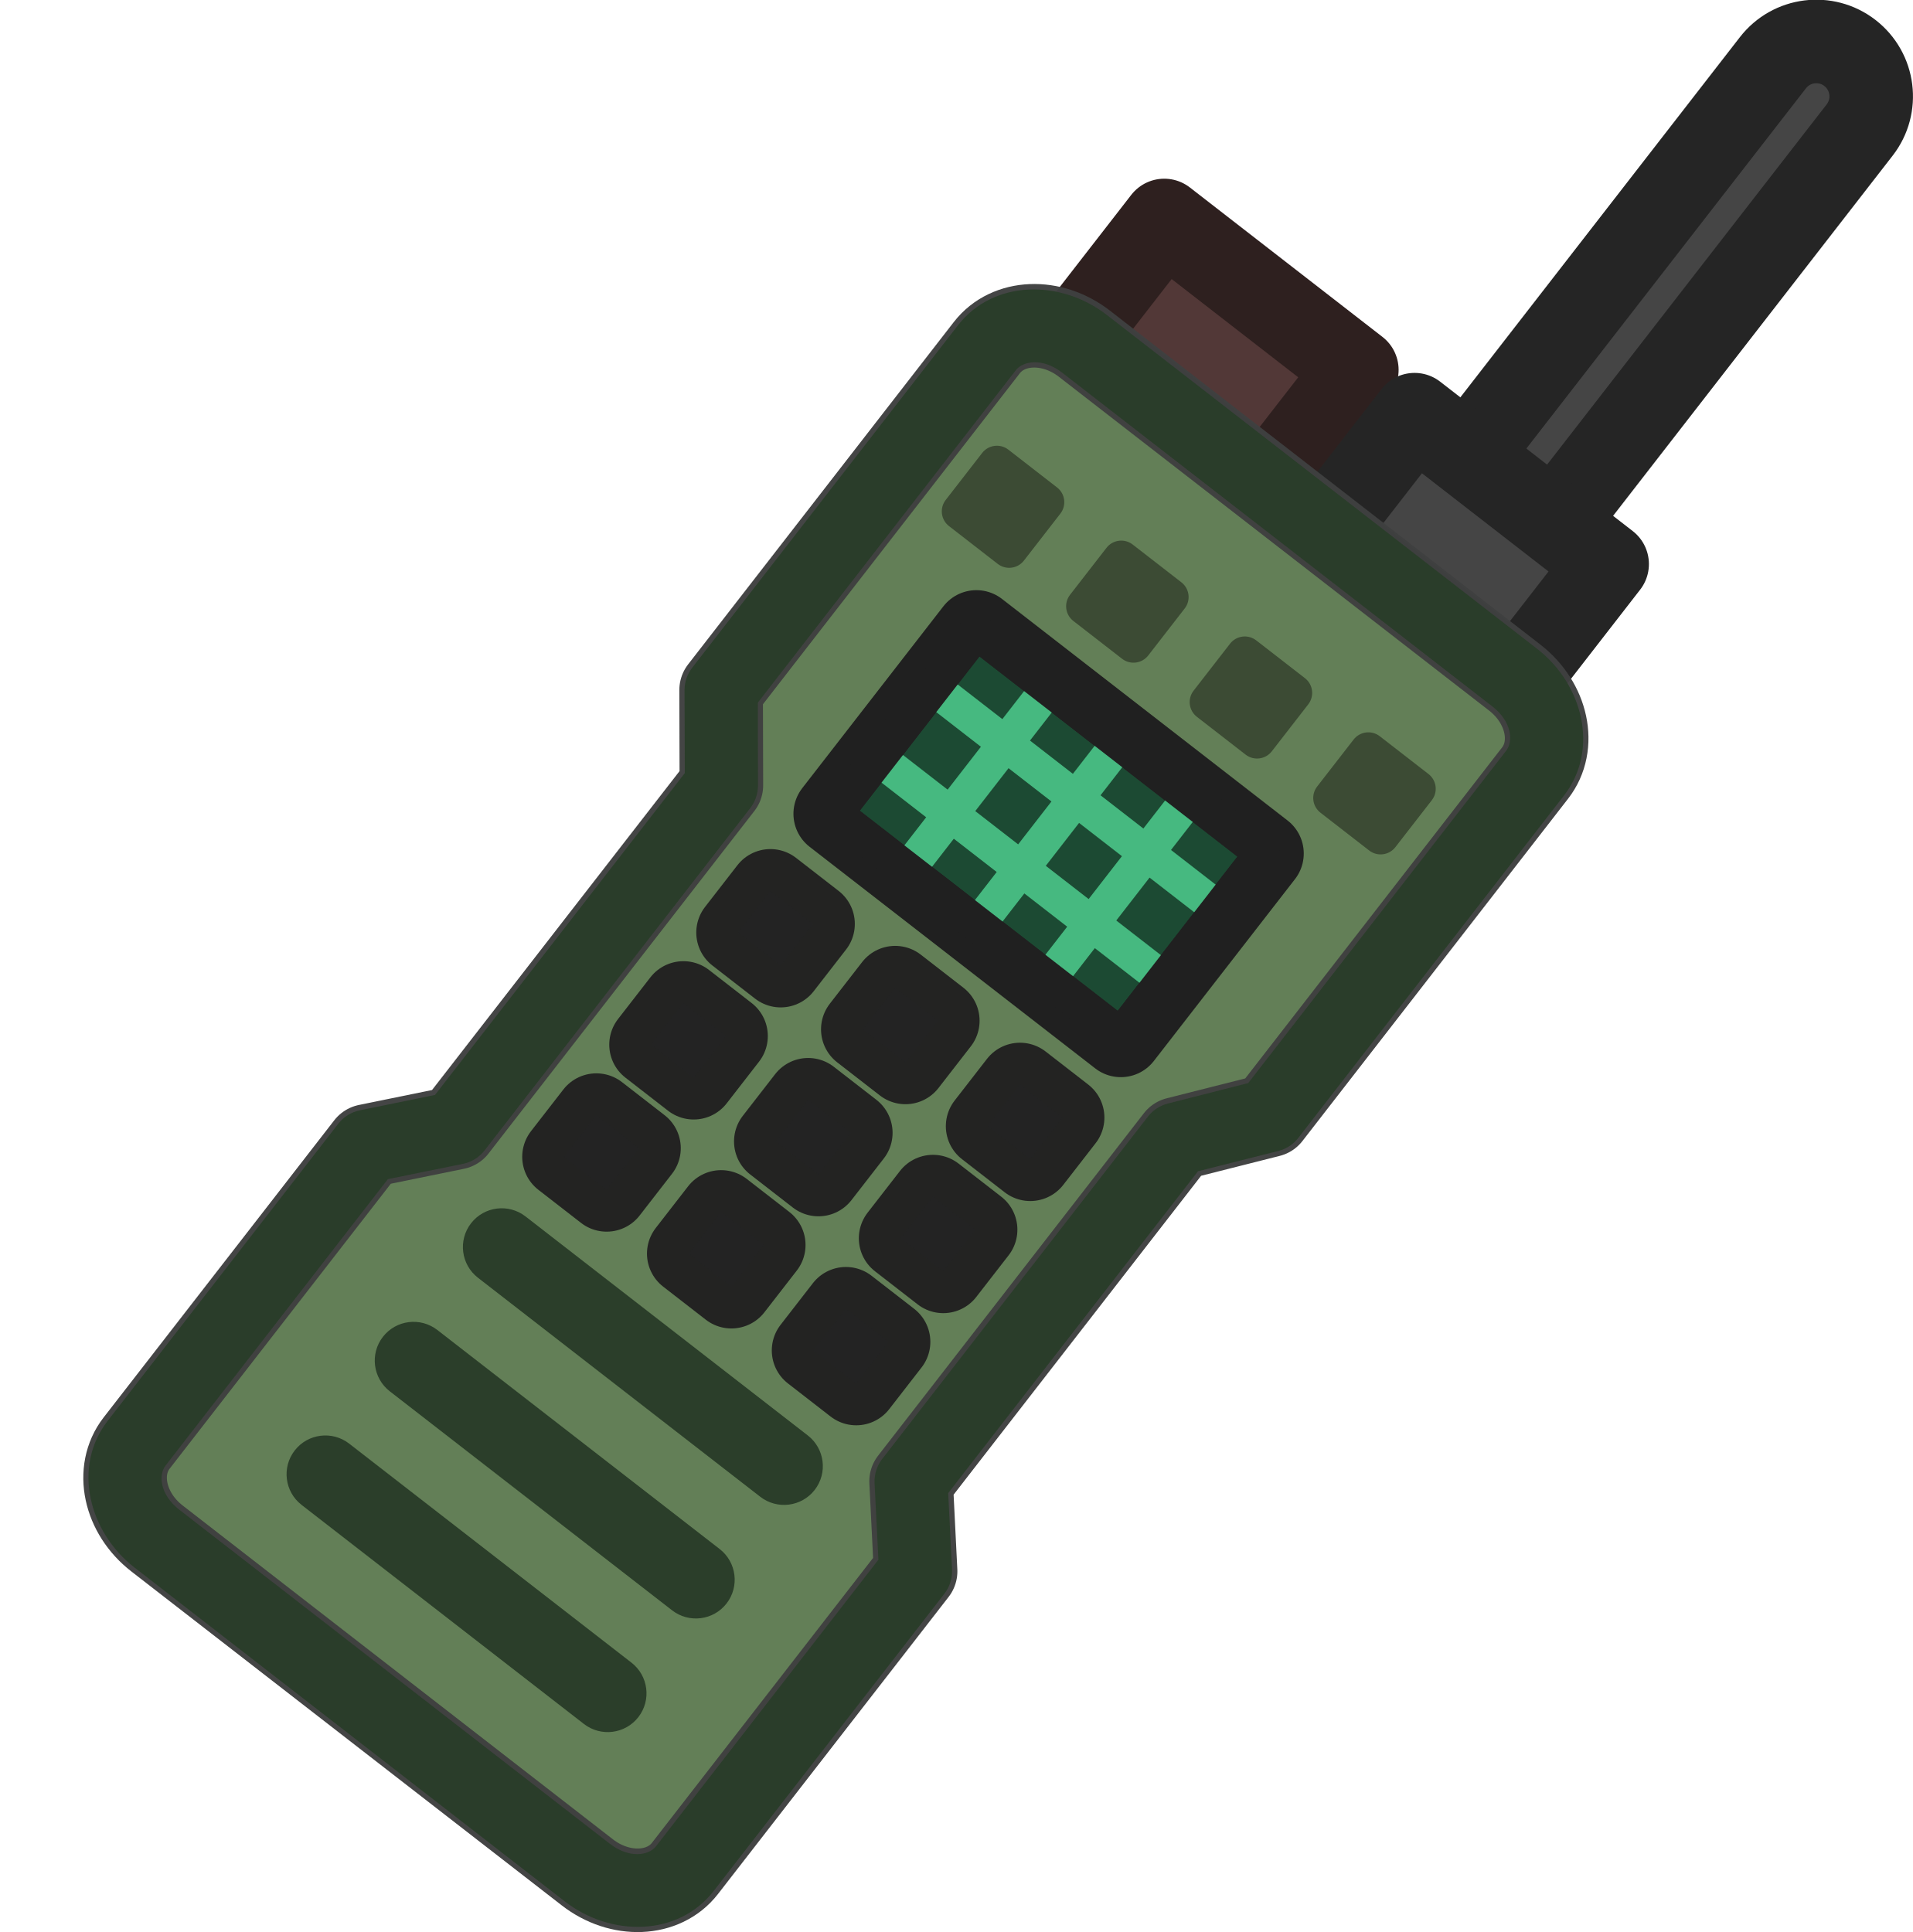
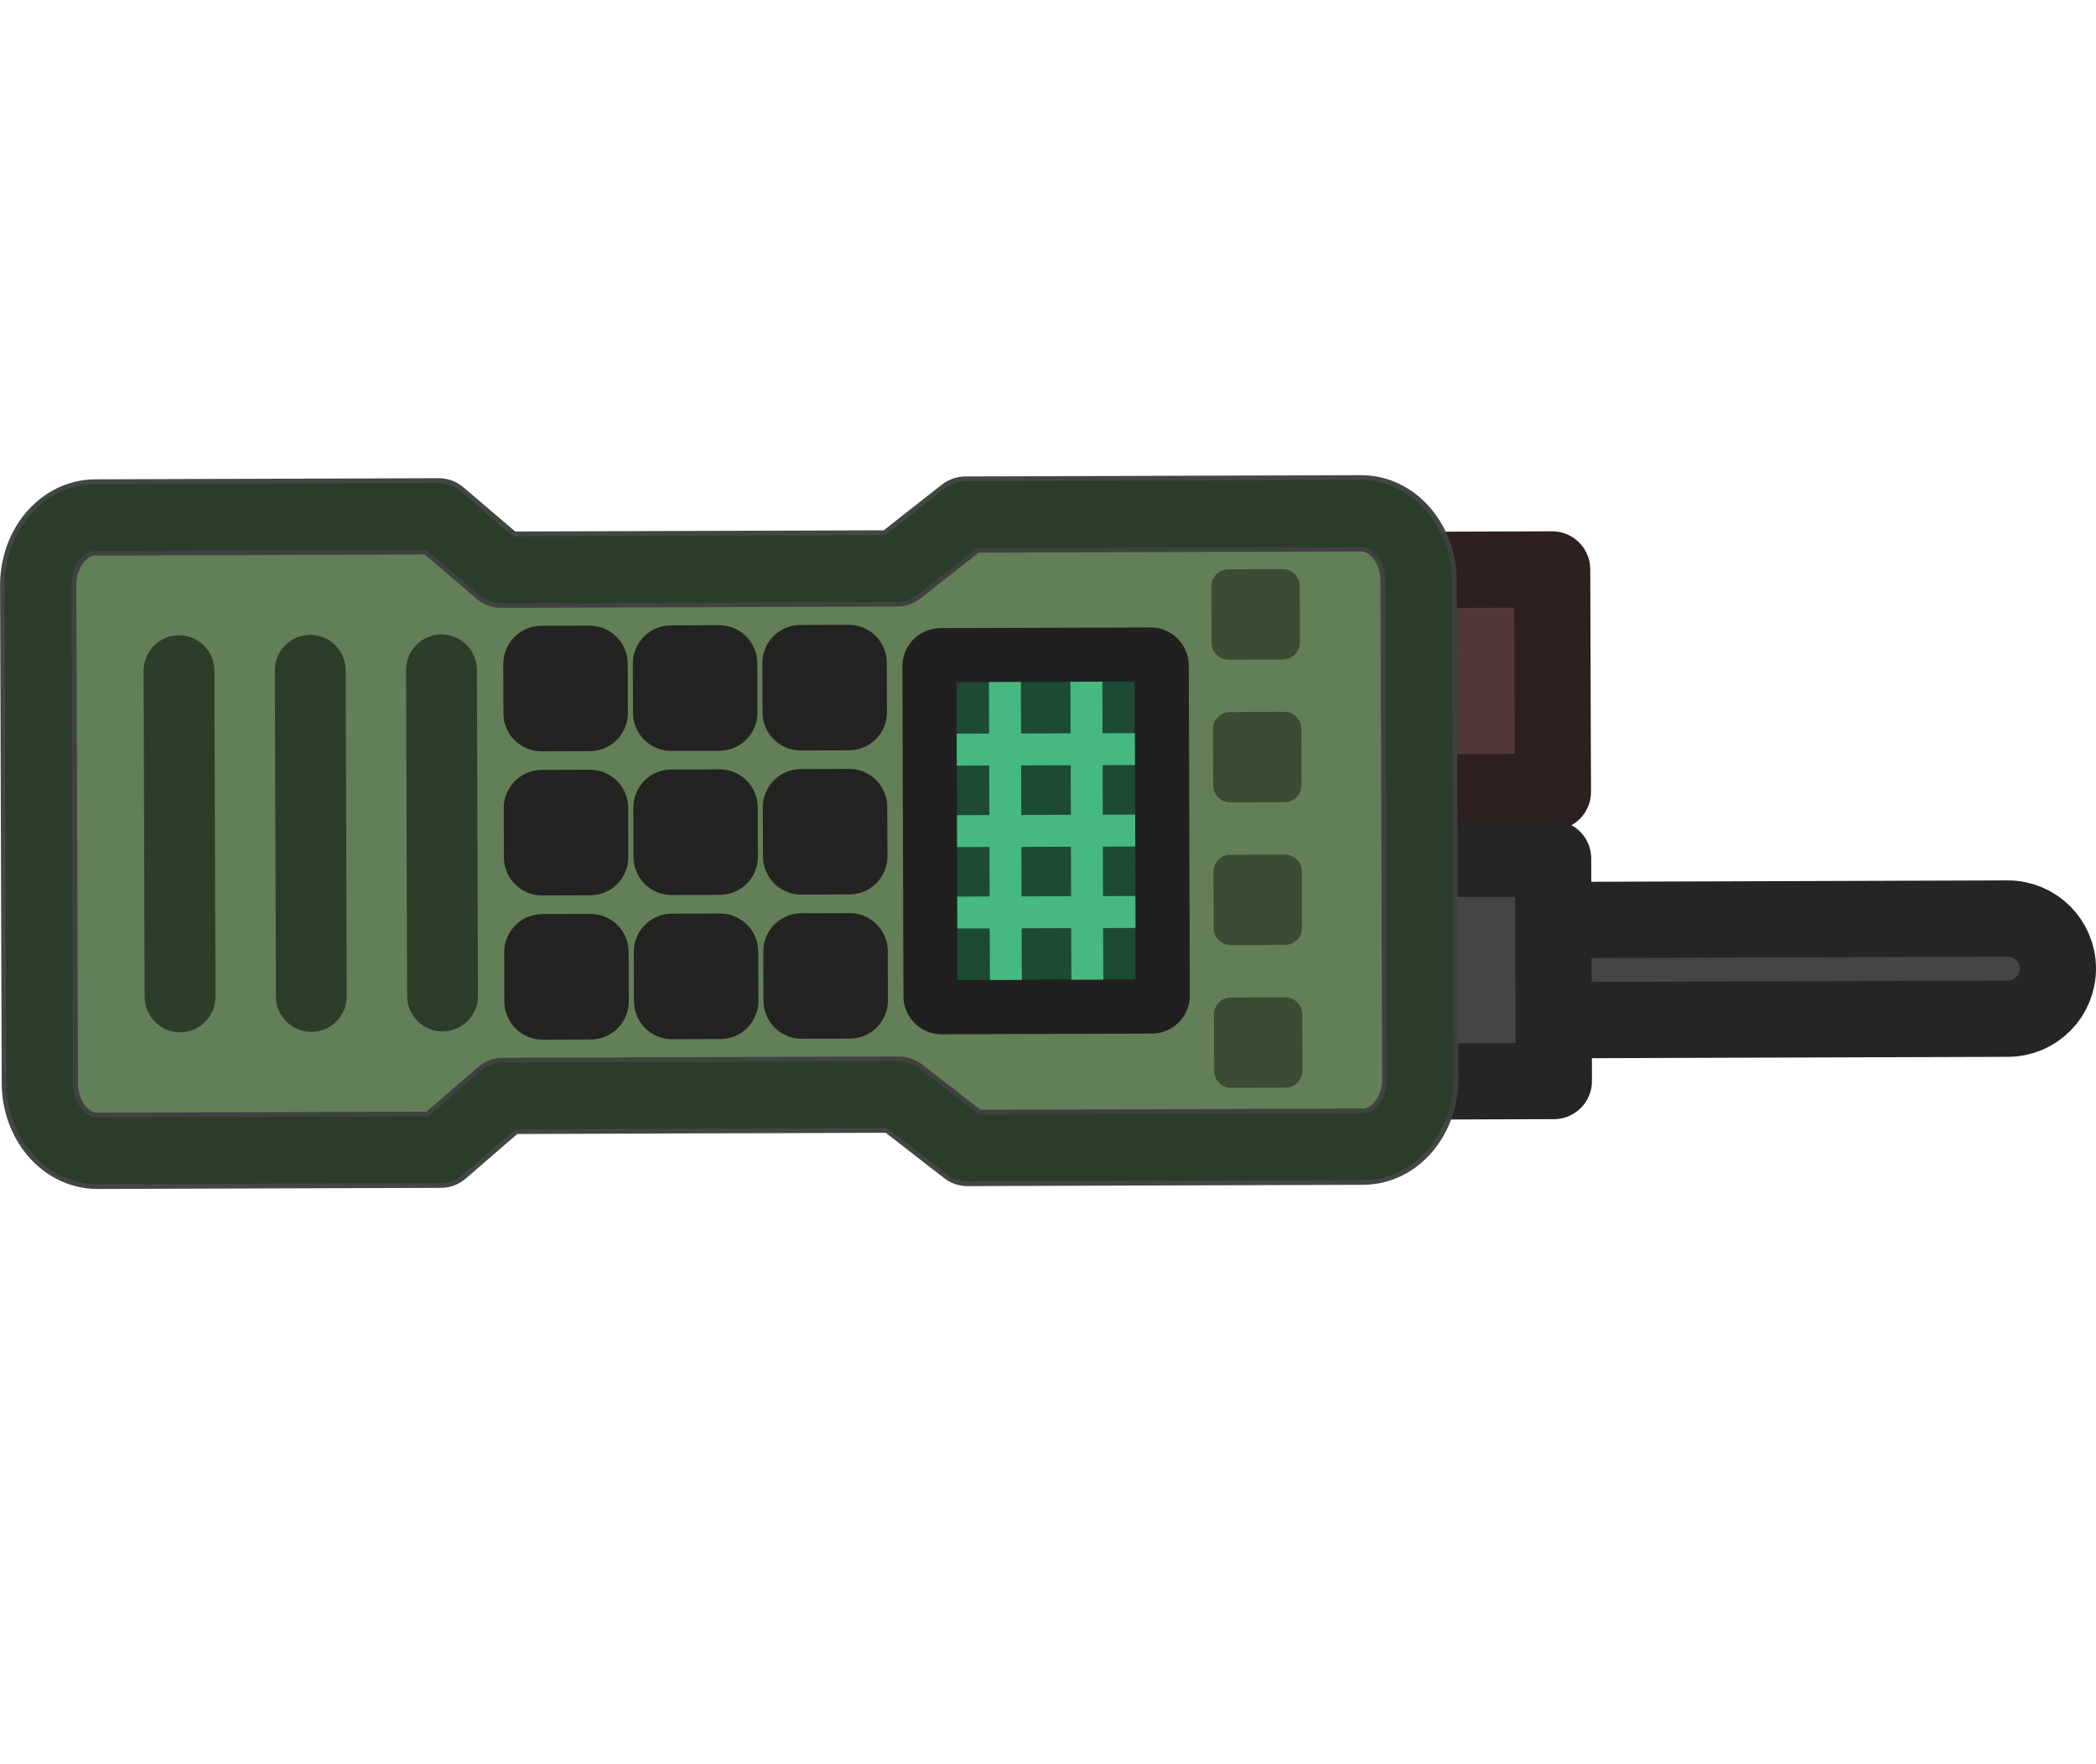
- <svg xmlns="http://www.w3.org/2000/svg" width="96.845" height="97.836" viewBox="0 0 25.624 25.886" version="1.1" id="svg1" xml:space="preserve">
+ <svg xmlns="http://www.w3.org/2000/svg" width="116.285" height="97.836" viewBox="0 0 30.767 25.886" version="1.1" id="svg1" xml:space="preserve">
  <defs id="defs1">
    <style id="style2">
      .cls-1 {
        fill: #bababa;
      }

      .cls-1, .cls-2, .cls-3 {
        isolation: isolate;
        opacity: .997;
        stroke: #303030;
        stroke-linecap: round;
        stroke-miterlimit: 15.118;
        stroke-width: 5px;
      }

      .cls-2 {
        fill: #5a70e0;
      }

      .cls-3 {
        fill: #3f3fe0;
      }

      .cls-4 {
        opacity: .9;
      }
    </style>
  </defs>
  <g id="layer1" transform="translate(-144.5739,92.57818)">
-     <g id="g189-8" transform="matrix(0.7979061,-1.028235,1.028235,0.7979061,97.24921,139.4861)">
-       <rect style="fill:#454545;fill-opacity:1;stroke:#252525;stroke-width:0.86;stroke-linecap:round;stroke-linejoin:round;stroke-dasharray:none;stroke-opacity:1;paint-order:fill markers stroke" id="rect171-7-5-1-7" width="1.13" height="6.124" x="-65.772" y="-174.401" ry="0.565" transform="rotate(90)" />
+     <g id="g189-8" transform="matrix(1.3015,-0.00428615,0.00428615,1.3015,-51.92203,7.252105)">
+       <rect style="fill:#454545;fill-opacity:1;stroke:#252525;stroke-width:0.86;stroke-linecap:round;stroke-linejoin:round;stroke-dasharray:none;stroke-opacity:1;paint-order:fill markers stroke" id="rect171-7-5-1-7" width="1.13" height="6.124" x="-65.772" y="-174.401" ry="0.565" transform="rotate(90)" rx="0.565" />
      <rect style="fill:#523837;fill-opacity:1;stroke:#2e201f;stroke-width:0.86;stroke-linecap:round;stroke-linejoin:round;stroke-dasharray:none;stroke-opacity:1;paint-order:fill markers stroke" id="rect170-0-3-3-1" width="2.509" height="1.526" x="-69.726" y="-168.712" transform="rotate(90)" />
      <rect style="fill:#454545;fill-opacity:1;stroke:#252525;stroke-width:0.86;stroke-linecap:round;stroke-linejoin:round;stroke-dasharray:none;stroke-opacity:1;paint-order:fill markers stroke" id="rect170-4-0-2-3-9" width="2.509" height="1.526" x="-66.465" y="-168.712" transform="rotate(90)" />
      <g id="rect830-8-0-1-6-3" class="st1" style="opacity:0.997;fill:#656565;stroke:#3f4040;stroke-width:1.259;stroke-linecap:round;stroke-linejoin:round;stroke-miterlimit:15.118;stroke-dasharray:none;stroke-opacity:0.972;enable-background:new" transform="matrix(0,0.6832534,-0.6832534,0,2.311433,-135.3054)">
        <path style="color:#000000;fill:#637f57;stroke-width:1.259;stroke-linecap:round;stroke-linejoin:round;stroke-miterlimit:15.118;stroke-dasharray:none" d="m 96.168,-241.337 h 8.207 c 0.623,0 1.124,0.423 1.124,0.948 l 4.6e-4,6.529 -0.885,1.133 v 6.532 l 0.885,1.03 -4.6e-4,5.667 c -4e-5,0.525 -0.502,0.948 -1.124,0.948 h -8.207 c -0.623,0 -1.124,-0.423 -1.124,-0.948 l 5e-5,-5.667 0.884,-1.03 v -6.532 l -0.884,-1.133 -4.9e-5,-6.529 c -4e-6,-0.525 0.502,-0.948 1.124,-0.948 z" id="path174-3-4-6-1" />
      </g>
      <g id="g171-8-1-8-1" transform="matrix(0.3416267,0.5917148,-0.5917148,0.3416267,2.311431,-135.3054)" style="stroke-width:1.259;stroke-dasharray:none">
        <rect id="rect836-1-5-7-7-1-4" x="97.486" y="-231.924" class="st2" width="0.813" height="0.795" style="opacity:0.997;fill:#656565;stroke:#212121;stroke-width:1.259;stroke-linecap:round;stroke-linejoin:round;stroke-miterlimit:15.118;stroke-dasharray:none;stroke-opacity:0.97;enable-background:new" transform="rotate(30.00001)" />
        <rect id="rect836-1-5-1-8-6-1-9" x="99.865" y="-231.924" class="st2" width="0.813" height="0.795" style="opacity:0.997;fill:#656565;stroke:#212121;stroke-width:1.259;stroke-linecap:round;stroke-linejoin:round;stroke-miterlimit:15.118;stroke-dasharray:none;stroke-opacity:0.97;enable-background:new" transform="rotate(30.00001)" />
        <rect id="rect836-1-5-1-1-2-1-6-5" x="102.245" y="-231.924" class="st2" width="0.813" height="0.795" style="opacity:0.997;fill:#656565;stroke:#212121;stroke-width:1.259;stroke-linecap:round;stroke-linejoin:round;stroke-miterlimit:15.118;stroke-dasharray:none;stroke-opacity:0.97;enable-background:new" transform="rotate(30.00001)" />
        <rect id="rect836-1-5-5-8-4-7-9" x="97.486" y="-229.786" class="st2" width="0.813" height="0.795" style="opacity:0.997;fill:#656565;stroke:#212121;stroke-width:1.259;stroke-linecap:round;stroke-linejoin:round;stroke-miterlimit:15.118;stroke-dasharray:none;stroke-opacity:0.97;enable-background:new" transform="rotate(30.00001)" />
        <rect id="rect836-1-5-1-6-7-5-6-0" x="99.865" y="-229.786" class="st2" width="0.813" height="0.795" style="opacity:0.997;fill:#656565;stroke:#212121;stroke-width:1.259;stroke-linecap:round;stroke-linejoin:round;stroke-miterlimit:15.118;stroke-dasharray:none;stroke-opacity:0.97;enable-background:new" transform="rotate(30.00001)" />
        <rect id="rect836-1-5-1-1-0-6-2-1-9" x="102.245" y="-229.786" class="st2" width="0.813" height="0.795" style="opacity:0.997;fill:#656565;stroke:#212121;stroke-width:1.259;stroke-linecap:round;stroke-linejoin:round;stroke-miterlimit:15.118;stroke-dasharray:none;stroke-opacity:0.97;enable-background:new" transform="rotate(30.00001)" />
        <rect id="rect836-1-5-2-5-7-0-3" x="97.486" y="-227.647" class="st2" width="0.813" height="0.795" style="opacity:0.997;fill:#656565;stroke:#212121;stroke-width:1.259;stroke-linecap:round;stroke-linejoin:round;stroke-miterlimit:15.118;stroke-dasharray:none;stroke-opacity:0.97;enable-background:new" transform="rotate(30.00001)" />
        <rect id="rect836-1-5-1-3-4-5-2-4" x="99.865" y="-227.647" class="st2" width="0.813" height="0.795" style="opacity:0.997;fill:#656565;stroke:#212121;stroke-width:1.259;stroke-linecap:round;stroke-linejoin:round;stroke-miterlimit:15.118;stroke-dasharray:none;stroke-opacity:0.97;enable-background:new" transform="rotate(30.00001)" />
        <rect id="rect836-1-5-1-1-07-6-0-7-0" x="102.245" y="-227.647" class="st2" width="0.813" height="0.795" style="opacity:0.997;fill:#656565;stroke:#212121;stroke-width:1.259;stroke-linecap:round;stroke-linejoin:round;stroke-miterlimit:15.118;stroke-dasharray:none;stroke-opacity:0.97;enable-background:new" transform="rotate(30.00001)" />
      </g>
      <rect id="rect957-8-2-76-1-7" x="-68.657" y="-164.18" class="st3" width="3.721" height="2.37" style="opacity:0.997;fill:#5e8f76;fill-opacity:1;stroke:#202020;stroke-width:0.86;stroke-linecap:round;stroke-linejoin:round;stroke-miterlimit:15.118;stroke-dasharray:none;stroke-opacity:1;enable-background:new" transform="rotate(90)" />
      <g id="g5-1-4-5" transform="matrix(-0.3416267,0.5917148,-0.5917148,-0.3416267,201.2357,-166.3055)" style="stroke-width:1.259;stroke-dasharray:none">
-         <rect style="fill:#2b3e2a;fill-opacity:1;stroke:none;stroke-width:1.259;stroke-linecap:round;stroke-linejoin:round;stroke-dasharray:none;stroke-opacity:0.97;paint-order:fill markers stroke" id="rect172-7-8-3-7" width="6.553" height="1.169" x="142.365" y="65.356" ry="0.585" transform="rotate(-30)" />
-         <rect style="fill:#2b3e2a;fill-opacity:1;stroke:none;stroke-width:1.259;stroke-linecap:round;stroke-linejoin:round;stroke-dasharray:none;stroke-opacity:0.97;paint-order:fill markers stroke" id="rect172-7-8-7-0-5" width="6.553" height="1.169" x="142.365" y="67.522" ry="0.585" transform="rotate(-30)" />
-         <rect style="fill:#2b3e2a;fill-opacity:1;stroke:none;stroke-width:1.259;stroke-linecap:round;stroke-linejoin:round;stroke-dasharray:none;stroke-opacity:0.97;paint-order:fill markers stroke" id="rect172-7-8-1-5-0" width="6.553" height="1.169" x="142.365" y="69.689" ry="0.585" transform="rotate(-30)" />
+         <rect style="fill:#2b3e2a;fill-opacity:1;stroke:none;stroke-width:1.259;stroke-linecap:round;stroke-linejoin:round;stroke-dasharray:none;stroke-opacity:0.97;paint-order:fill markers stroke" id="rect172-7-8-3-7" width="6.553" height="1.169" x="142.365" y="65.356" ry="0.585" transform="rotate(-30)" rx="0.585" />
+         <rect style="fill:#2b3e2a;fill-opacity:1;stroke:none;stroke-width:1.259;stroke-linecap:round;stroke-linejoin:round;stroke-dasharray:none;stroke-opacity:0.97;paint-order:fill markers stroke" id="rect172-7-8-7-0-5" width="6.553" height="1.169" x="142.365" y="67.522" ry="0.585" transform="rotate(-30)" rx="0.585" />
+         <rect style="fill:#2b3e2a;fill-opacity:1;stroke:none;stroke-width:1.259;stroke-linecap:round;stroke-linejoin:round;stroke-dasharray:none;stroke-opacity:0.97;paint-order:fill markers stroke" id="rect172-7-8-1-5-0" width="6.553" height="1.169" x="142.365" y="69.689" ry="0.585" transform="rotate(-30)" rx="0.585" />
      </g>
      <path style="color:#000000;opacity:0.997;fill:#293d29;fill-opacity:0.972;stroke-width:0.86;stroke-linecap:round;stroke-linejoin:round;stroke-miterlimit:15.118;stroke-dasharray:none" d="m 167.581,-69.598 c 0,-0.596 -0.425,-1.144 -1.024,-1.144 h -4.461 a 0.376,0.376 0 0 0 -0.231,0.079 l -0.673,0.526 h -4.194 l -0.599,-0.514 a 0.376,0.376 0 0 0 -0.244,-0.091 h -3.873 c -0.598,-7e-6 -1.024,0.548 -1.024,1.144 v 5.607 c 0,0.596 0.426,1.144 1.024,1.144 h 3.873 a 0.376,0.376 0 0 0 0.244,-0.089 l 0.599,-0.515 h 4.194 l 0.673,0.526 a 0.376,0.376 0 0 0 0.231,0.079 h 4.461 c 0.598,-4.8e-5 1.024,-0.548 1.024,-1.144 z m -0.751,0 v 5.607 c 0,0.256 -0.153,0.392 -0.272,0.392 h -4.332 l -0.673,-0.524 a 0.376,0.376 0 0 0 -0.231,-0.08 h -4.462 a 0.376,0.376 0 0 0 -0.246,0.091 l -0.598,0.514 h -3.734 c -0.12,-7e-6 -0.271,-0.137 -0.271,-0.392 v -5.607 c 0,-0.256 0.151,-0.392 0.271,-0.392 h 3.734 l 0.598,0.514 a 0.376,0.376 0 0 0 0.246,0.091 h 4.462 a 0.376,0.376 0 0 0 0.231,-0.08 l 0.673,-0.524 h 4.332 c 0.12,0 0.272,0.137 0.272,0.392 z" id="path175-5-0-4-6" />
      <g id="g6-4-0-4" style="fill:#3c4b34;fill-opacity:1;stroke-width:1.259;stroke-dasharray:none" transform="matrix(0,0.6832534,-0.6832534,0,148.8081,-166.2066)">
-         <rect id="rect836-1-5-27-1-5-1-7" x="141.188" y="-24.963" class="st2" width="1.491" height="1.458" style="opacity:0.997;fill:#3c4b34;fill-opacity:1;stroke:none;stroke-width:1.259;stroke-linecap:round;stroke-linejoin:round;stroke-miterlimit:15.118;stroke-dasharray:none;stroke-opacity:0.97;enable-background:new" ry="0.281" />
-         <rect id="rect836-1-5-27-3-4-6-3-8" x="148.256" y="-24.982" class="st2" width="1.491" height="1.458" style="opacity:0.997;fill:#3c4b34;fill-opacity:1;stroke:none;stroke-width:1.259;stroke-linecap:round;stroke-linejoin:round;stroke-miterlimit:15.118;stroke-dasharray:none;stroke-opacity:0.97;enable-background:new" ry="0.281" />
-         <rect id="rect836-1-5-27-3-9-5-9-8-4" x="143.544" y="-24.982" class="st2" width="1.491" height="1.458" style="opacity:0.997;fill:#3c4b34;fill-opacity:1;stroke:none;stroke-width:1.259;stroke-linecap:round;stroke-linejoin:round;stroke-miterlimit:15.118;stroke-dasharray:none;stroke-opacity:0.97;enable-background:new" ry="0.281" />
-         <rect id="rect836-1-5-27-3-9-3-0-0-3-0" x="145.9" y="-24.982" class="st2" width="1.491" height="1.458" style="opacity:0.997;fill:#3c4b34;fill-opacity:1;stroke:none;stroke-width:1.259;stroke-linecap:round;stroke-linejoin:round;stroke-miterlimit:15.118;stroke-dasharray:none;stroke-opacity:0.97;enable-background:new" ry="0.281" />
+         <rect id="rect836-1-5-27-1-5-1-7" x="141.188" y="-24.963" class="st2" width="1.491" height="1.458" style="opacity:0.997;fill:#3c4b34;fill-opacity:1;stroke:none;stroke-width:1.259;stroke-linecap:round;stroke-linejoin:round;stroke-miterlimit:15.118;stroke-dasharray:none;stroke-opacity:0.97;enable-background:new" ry="0.281" rx="0.281" />
+         <rect id="rect836-1-5-27-3-4-6-3-8" x="148.256" y="-24.982" class="st2" width="1.491" height="1.458" style="opacity:0.997;fill:#3c4b34;fill-opacity:1;stroke:none;stroke-width:1.259;stroke-linecap:round;stroke-linejoin:round;stroke-miterlimit:15.118;stroke-dasharray:none;stroke-opacity:0.97;enable-background:new" ry="0.281" rx="0.281" />
+         <rect id="rect836-1-5-27-3-9-5-9-8-4" x="143.544" y="-24.982" class="st2" width="1.491" height="1.458" style="opacity:0.997;fill:#3c4b34;fill-opacity:1;stroke:none;stroke-width:1.259;stroke-linecap:round;stroke-linejoin:round;stroke-miterlimit:15.118;stroke-dasharray:none;stroke-opacity:0.97;enable-background:new" ry="0.281" rx="0.281" />
+         <rect id="rect836-1-5-27-3-9-3-0-0-3-0" x="145.9" y="-24.982" class="st2" width="1.491" height="1.458" style="opacity:0.997;fill:#3c4b34;fill-opacity:1;stroke:none;stroke-width:1.259;stroke-linecap:round;stroke-linejoin:round;stroke-miterlimit:15.118;stroke-dasharray:none;stroke-opacity:0.97;enable-background:new" ry="0.281" rx="0.281" />
      </g>
      <g id="g4-1-4-0" transform="matrix(0,0.6832534,-0.6832534,0,149.2551,-173.9678)" style="stroke-width:0.527;stroke-dasharray:none">
        <rect id="rect957-8-2-3-3-6" x="154.131" y="-21.844" class="st3" width="5.446" height="3.469" style="opacity:0.997;fill:#1c4a33;fill-opacity:1;stroke:#202020;stroke-width:0.527;stroke-linecap:round;stroke-linejoin:round;stroke-miterlimit:15.118;stroke-dasharray:none;stroke-opacity:1;enable-background:new" />
        <g id="g1-5-2-2" transform="translate(-57.21191,127.1769)" style="stroke:#46b980;stroke-width:0.527;stroke-dasharray:none;stroke-opacity:1">
          <g id="g2-27-1-4" transform="translate(-0.2946401)" style="fill:#2b3e2a;fill-opacity:1;stroke:#46b980;stroke-width:0.527;stroke-dasharray:none;stroke-opacity:1">
            <path style="fill:#2b3e2a;fill-opacity:1;fill-rule:evenodd;stroke:#46b980;stroke-width:0.527;stroke-linecap:square;stroke-linejoin:miter;stroke-miterlimit:20;stroke-dasharray:none;stroke-opacity:1" d="m 213.016,-146.026 v -2.688" id="path1-82-3-7" />
            <path style="fill:#2b3e2a;fill-opacity:1;fill-rule:evenodd;stroke:#46b980;stroke-width:0.527;stroke-linecap:square;stroke-linejoin:miter;stroke-miterlimit:20;stroke-dasharray:none;stroke-opacity:1" d="m 214.361,-146.026 v -2.688" id="path1-0-1-4" />
            <path style="fill:#2b3e2a;fill-opacity:1;fill-rule:evenodd;stroke:#46b980;stroke-width:0.527;stroke-linecap:square;stroke-linejoin:miter;stroke-miterlimit:20;stroke-dasharray:none;stroke-opacity:1" d="m 215.705,-146.026 v -2.688" id="path1-5-4-5-1" />
          </g>
          <g id="g2-2-5-6-8" transform="rotate(90,214.3291,-147.1674)" style="stroke:#46b980;stroke-width:0.527;stroke-dasharray:none;stroke-opacity:1">
            <g id="g3-9-5" transform="translate(0.5213195,1.939035)" style="fill:#2b3e2a;fill-opacity:1;stroke:#46b980;stroke-width:0.527;stroke-dasharray:none;stroke-opacity:1">
              <path style="fill:#2b3e2a;fill-opacity:1;fill-rule:evenodd;stroke:#46b980;stroke-width:0.527;stroke-linecap:square;stroke-linejoin:miter;stroke-miterlimit:20;stroke-dasharray:none;stroke-opacity:1" d="m 213.016,-146.172 v -5.342" id="path1-07-4-8" />
              <path style="fill:#2b3e2a;fill-opacity:1;fill-rule:evenodd;stroke:#46b980;stroke-width:0.527;stroke-linecap:square;stroke-linejoin:miter;stroke-miterlimit:20;stroke-dasharray:none;stroke-opacity:1" d="m 214.361,-146.172 v -5.342" id="path1-0-8-7-9" />
            </g>
          </g>
        </g>
        <rect id="rect957-8-2-7-9-9" x="154.131" y="-21.844" class="st3" width="5.446" height="3.469" style="opacity:0.997;fill:none;fill-opacity:1;stroke:#202020;stroke-width:0.527;stroke-linecap:round;stroke-linejoin:round;stroke-miterlimit:15.118;stroke-dasharray:none;stroke-opacity:1;enable-background:new" />
      </g>
    </g>
-     <rect style="fill:none;stroke:none;stroke-width:0.434;stroke-linecap:round;stroke-linejoin:round" id="rect1" width="1.804" height="1.002" x="165.826" y="-21.641" transform="rotate(-22.73748)" />
+     <rect style="fill:none;stroke:none;stroke-width:0.434;stroke-linecap:round;stroke-linejoin:round" id="rect1" width="1.804" height="1.002" x="88.295" y="-156.168" transform="rotate(29.26252)" />
  </g>
  <style type="text/css" id="style1">
	.st0{fill:#323232;stroke:#323232;stroke-width:24.567;stroke-linecap:round;stroke-miterlimit:15.118;}
	
		.st1{opacity:0.997;fill:#656565;stroke:#3F4040;stroke-width:12.647;stroke-linecap:round;stroke-linejoin:round;stroke-miterlimit:15.118;stroke-opacity:0.972;enable-background:new    ;}
	
		.st2{opacity:0.997;fill:#656565;stroke:#3F4040;stroke-width:11.384;stroke-linecap:round;stroke-linejoin:round;stroke-miterlimit:15.118;stroke-opacity:0.972;enable-background:new    ;}
	
		.st3{opacity:0.997;fill:#09301C;stroke:#323232;stroke-width:11.384;stroke-linecap:round;stroke-linejoin:round;stroke-miterlimit:15.118;enable-background:new    ;}
	.st4{fill:none;stroke:#404040;stroke-width:19.487;stroke-linecap:round;stroke-miterlimit:15.118;}
	.st5{fill:none;stroke:#42AD44;stroke-width:3;stroke-linecap:round;stroke-linejoin:round;stroke-miterlimit:15.118;}
	.st6{fill:#09301C;stroke:#323232;stroke-width:11.384;stroke-linecap:round;stroke-linejoin:round;stroke-miterlimit:15.118;}
</style>
  <style type="text/css" id="style1-8">
	.st0{fill:#323232;stroke:#323232;stroke-width:24.567;stroke-linecap:round;stroke-miterlimit:15.118;}
	
		.st1{opacity:0.997;fill:#656565;stroke:#3F4040;stroke-width:12.647;stroke-linecap:round;stroke-linejoin:round;stroke-miterlimit:15.118;stroke-opacity:0.972;enable-background:new    ;}
	
		.st2{opacity:0.997;fill:#656565;stroke:#3F4040;stroke-width:11.384;stroke-linecap:round;stroke-linejoin:round;stroke-miterlimit:15.118;stroke-opacity:0.972;enable-background:new    ;}
	
		.st3{opacity:0.997;fill:#09301C;stroke:#323232;stroke-width:11.384;stroke-linecap:round;stroke-linejoin:round;stroke-miterlimit:15.118;enable-background:new    ;}
	.st4{fill:none;stroke:#404040;stroke-width:19.487;stroke-linecap:round;stroke-miterlimit:15.118;}
	.st5{fill:none;stroke:#42AD44;stroke-width:3;stroke-linecap:round;stroke-linejoin:round;stroke-miterlimit:15.118;}
	.st6{fill:#09301C;stroke:#323232;stroke-width:11.384;stroke-linecap:round;stroke-linejoin:round;stroke-miterlimit:15.118;}
</style>
  <style type="text/css" id="style1-4">
	.st0{fill:#323232;stroke:#323232;stroke-width:24.567;stroke-linecap:round;stroke-miterlimit:15.118;}
	
		.st1{opacity:0.997;fill:#656565;stroke:#3F4040;stroke-width:12.647;stroke-linecap:round;stroke-linejoin:round;stroke-miterlimit:15.118;stroke-opacity:0.972;enable-background:new    ;}
	
		.st2{opacity:0.997;fill:#656565;stroke:#3F4040;stroke-width:11.384;stroke-linecap:round;stroke-linejoin:round;stroke-miterlimit:15.118;stroke-opacity:0.972;enable-background:new    ;}
	
		.st3{opacity:0.997;fill:#09301C;stroke:#323232;stroke-width:11.384;stroke-linecap:round;stroke-linejoin:round;stroke-miterlimit:15.118;enable-background:new    ;}
	.st4{fill:none;stroke:#404040;stroke-width:19.487;stroke-linecap:round;stroke-miterlimit:15.118;}
	.st5{fill:none;stroke:#42AD44;stroke-width:3;stroke-linecap:round;stroke-linejoin:round;stroke-miterlimit:15.118;}
	.st6{fill:#09301C;stroke:#323232;stroke-width:11.384;stroke-linecap:round;stroke-linejoin:round;stroke-miterlimit:15.118;}
</style>
  <style type="text/css" id="style1-8-8">
	.st0{fill:#323232;stroke:#323232;stroke-width:24.567;stroke-linecap:round;stroke-miterlimit:15.118;}
	
		.st1{opacity:0.997;fill:#656565;stroke:#3F4040;stroke-width:12.647;stroke-linecap:round;stroke-linejoin:round;stroke-miterlimit:15.118;stroke-opacity:0.972;enable-background:new    ;}
	
		.st2{opacity:0.997;fill:#656565;stroke:#3F4040;stroke-width:11.384;stroke-linecap:round;stroke-linejoin:round;stroke-miterlimit:15.118;stroke-opacity:0.972;enable-background:new    ;}
	
		.st3{opacity:0.997;fill:#09301C;stroke:#323232;stroke-width:11.384;stroke-linecap:round;stroke-linejoin:round;stroke-miterlimit:15.118;enable-background:new    ;}
	.st4{fill:none;stroke:#404040;stroke-width:19.487;stroke-linecap:round;stroke-miterlimit:15.118;}
	.st5{fill:none;stroke:#42AD44;stroke-width:3;stroke-linecap:round;stroke-linejoin:round;stroke-miterlimit:15.118;}
	.st6{fill:#09301C;stroke:#323232;stroke-width:11.384;stroke-linecap:round;stroke-linejoin:round;stroke-miterlimit:15.118;}
</style>
</svg>
